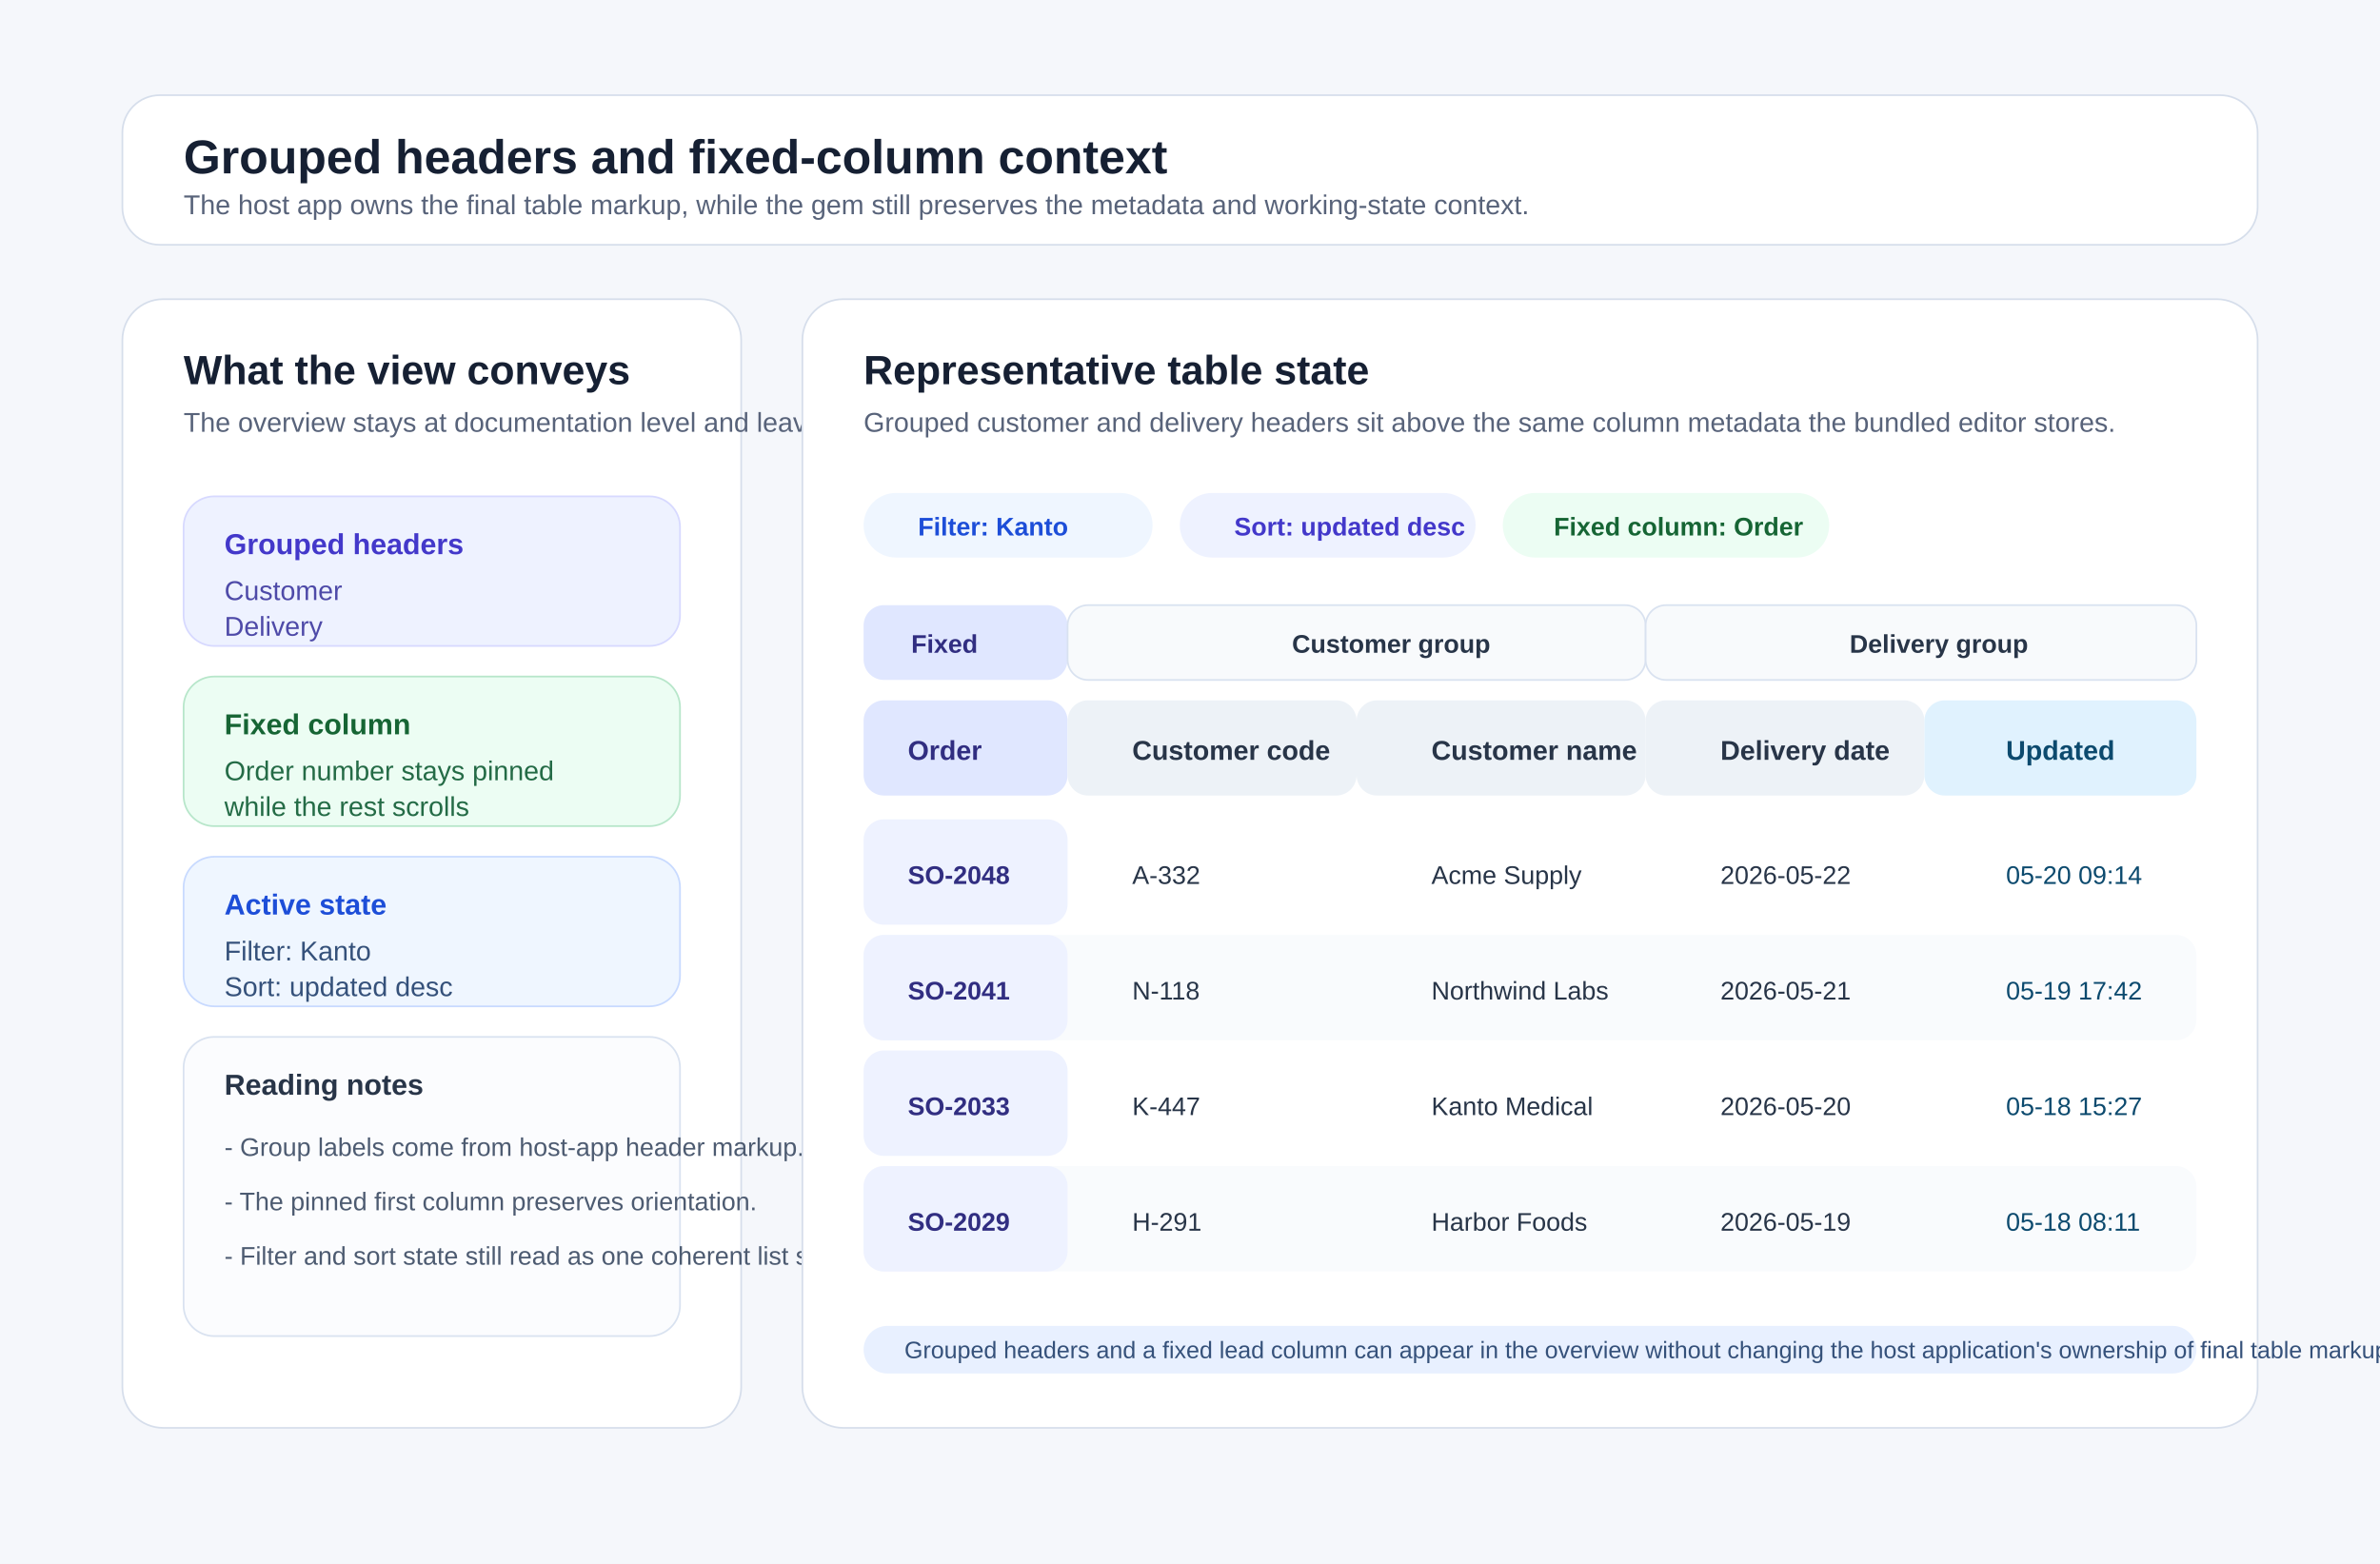
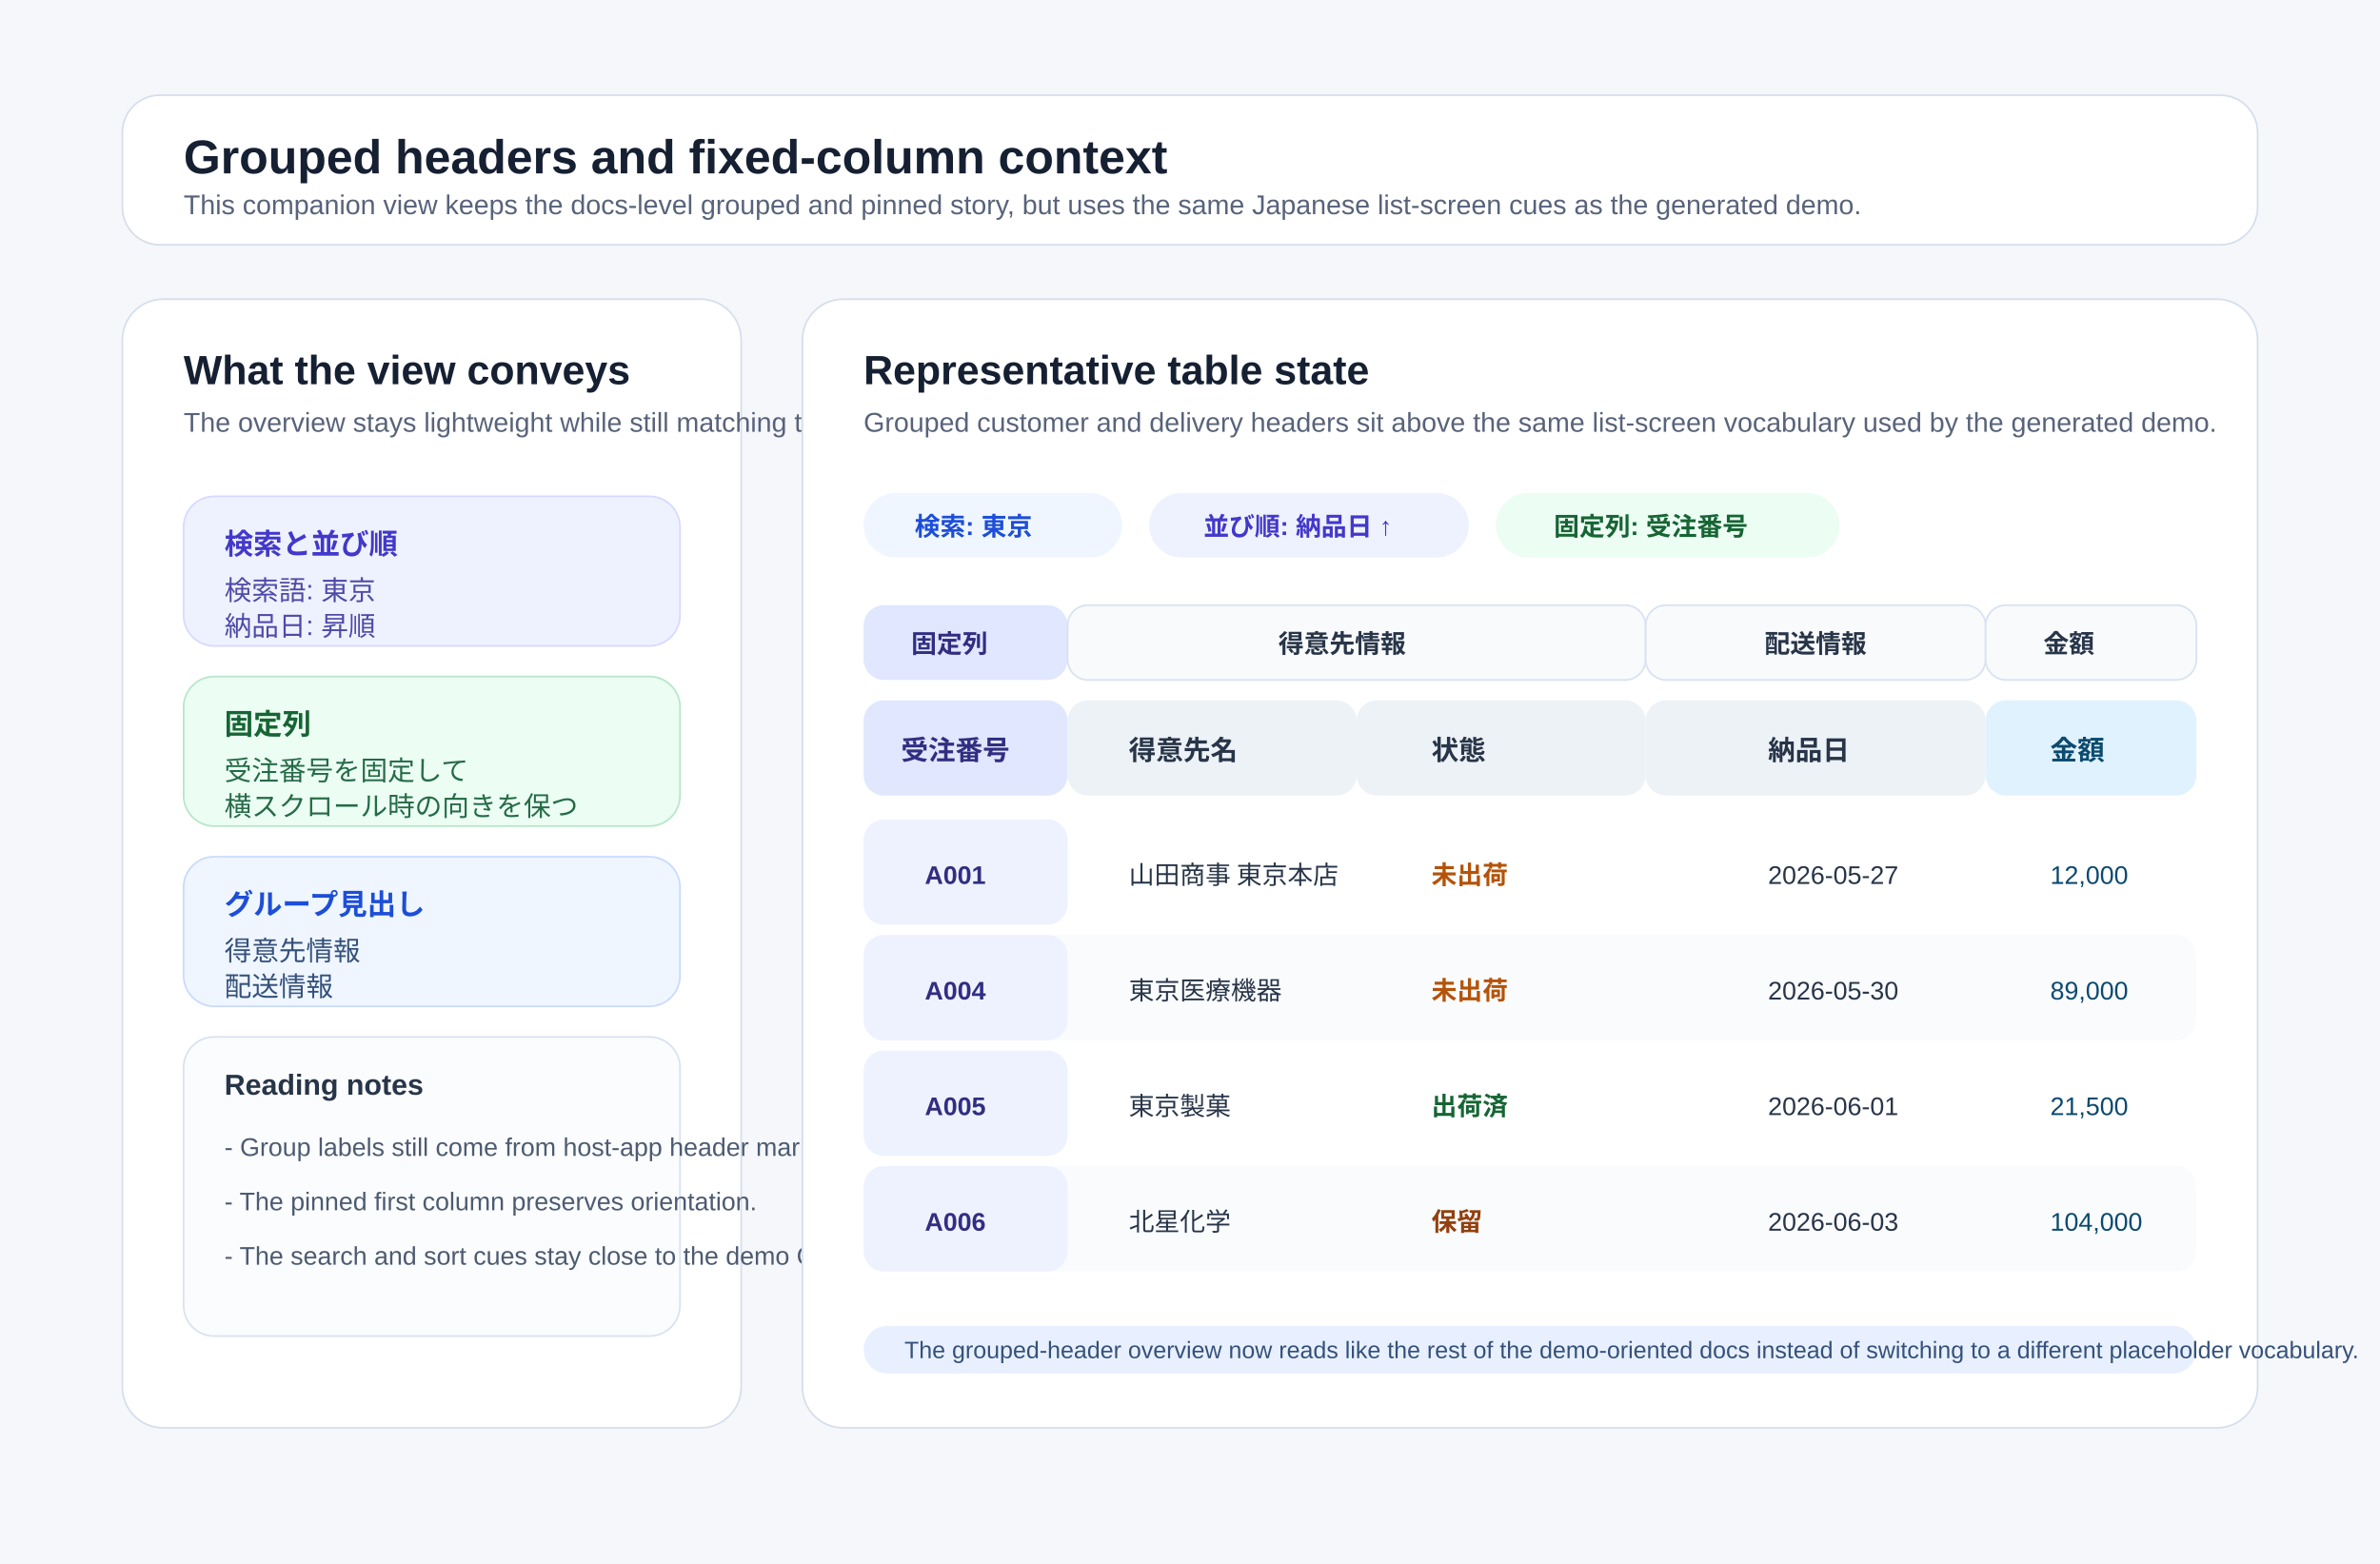
<svg xmlns="http://www.w3.org/2000/svg" width="1400" height="920" viewBox="0 0 1400 920" fill="none" role="img" aria-labelledby="title desc">
  <rect width="1400" height="920" fill="#F5F7FB" />
  <rect x="72" y="56" width="1256" height="88" rx="22" fill="#FFFFFF" stroke="#D6DEEB" />
  <text x="108" y="102" fill="#162033" font-family="Arial, sans-serif" font-size="28" font-weight="700">Grouped headers and fixed-column context</text>
-   <text x="108" y="126" fill="#58637A" font-family="Arial, sans-serif" font-size="16">The host app owns the final table markup, while the gem still preserves the metadata and working-state context.</text>
+   <text x="108" y="126" fill="#58637A" font-family="Arial, sans-serif" font-size="16">This companion view keeps the docs-level grouped and pinned story, but uses the same Japanese list-screen cues as the generated demo.</text>
  <rect x="72" y="176" width="364" height="664" rx="24" fill="#FFFFFF" stroke="#D6DEEB" />
  <text x="108" y="226" fill="#162033" font-family="Arial, sans-serif" font-size="24" font-weight="700">What the view conveys</text>
-   <text x="108" y="254" fill="#58637A" font-family="Arial, sans-serif" font-size="16">The overview stays at documentation level and leaves detailed policy in the focused guides.</text>
+   <text x="108" y="254" fill="#58637A" font-family="Arial, sans-serif" font-size="16">The overview stays lightweight while still matching the vocabulary and sample rows used elsewhere in the docs.</text>
  <rect x="108" y="292" width="292" height="88" rx="18" fill="#EEF2FF" stroke="#D7D9FF" />
-   <text x="132" y="326" fill="#4338CA" font-family="Arial, sans-serif" font-size="17" font-weight="700">Grouped headers</text>
-   <text x="132" y="353" fill="#4E4AA8" font-family="Arial, sans-serif" font-size="16">Customer</text>
-   <text x="132" y="374" fill="#4E4AA8" font-family="Arial, sans-serif" font-size="16">Delivery</text>
+   <text x="132" y="326" fill="#4338CA" font-family="Arial, sans-serif" font-size="17" font-weight="700">検索と並び順</text>
+   <text x="132" y="353" fill="#4E4AA8" font-family="Arial, sans-serif" font-size="16">検索語: 東京</text>
+   <text x="132" y="374" fill="#4E4AA8" font-family="Arial, sans-serif" font-size="16">納品日: 昇順</text>
  <rect x="108" y="398" width="292" height="88" rx="18" fill="#ECFDF3" stroke="#B7E6CA" />
-   <text x="132" y="432" fill="#166534" font-family="Arial, sans-serif" font-size="17" font-weight="700">Fixed column</text>
-   <text x="132" y="459" fill="#246B46" font-family="Arial, sans-serif" font-size="16">Order number stays pinned</text>
-   <text x="132" y="480" fill="#246B46" font-family="Arial, sans-serif" font-size="16">while the rest scrolls</text>
+   <text x="132" y="432" fill="#166534" font-family="Arial, sans-serif" font-size="17" font-weight="700">固定列</text>
+   <text x="132" y="459" fill="#246B46" font-family="Arial, sans-serif" font-size="16">受注番号を固定して</text>
+   <text x="132" y="480" fill="#246B46" font-family="Arial, sans-serif" font-size="16">横スクロール時の向きを保つ</text>
  <rect x="108" y="504" width="292" height="88" rx="18" fill="#EFF6FF" stroke="#C8DAFF" />
-   <text x="132" y="538" fill="#1D4ED8" font-family="Arial, sans-serif" font-size="17" font-weight="700">Active state</text>
-   <text x="132" y="565" fill="#35517A" font-family="Arial, sans-serif" font-size="16">Filter: Kanto</text>
-   <text x="132" y="586" fill="#35517A" font-family="Arial, sans-serif" font-size="16">Sort: updated desc</text>
+   <text x="132" y="538" fill="#1D4ED8" font-family="Arial, sans-serif" font-size="17" font-weight="700">グループ見出し</text>
+   <text x="132" y="565" fill="#35517A" font-family="Arial, sans-serif" font-size="16">得意先情報</text>
+   <text x="132" y="586" fill="#35517A" font-family="Arial, sans-serif" font-size="16">配送情報</text>
  <rect x="108" y="610" width="292" height="176" rx="18" fill="#FBFCFE" stroke="#D9E2F0" />
  <text x="132" y="644" fill="#283548" font-family="Arial, sans-serif" font-size="17" font-weight="700">Reading notes</text>
-   <text x="132" y="680" fill="#4D5B71" font-family="Arial, sans-serif" font-size="15">- Group labels come from host-app header markup.</text>
+   <text x="132" y="680" fill="#4D5B71" font-family="Arial, sans-serif" font-size="15">- Group labels still come from host-app header markup.</text>
  <text x="132" y="712" fill="#4D5B71" font-family="Arial, sans-serif" font-size="15">- The pinned first column preserves orientation.</text>
-   <text x="132" y="744" fill="#4D5B71" font-family="Arial, sans-serif" font-size="15">- Filter and sort state still read as one coherent list screen.</text>
+   <text x="132" y="744" fill="#4D5B71" font-family="Arial, sans-serif" font-size="15">- The search and sort cues stay close to the demo QA flow.</text>
  <rect x="472" y="176" width="856" height="664" rx="24" fill="#FFFFFF" stroke="#D6DEEB" />
  <text x="508" y="226" fill="#162033" font-family="Arial, sans-serif" font-size="24" font-weight="700">Representative table state</text>
-   <text x="508" y="254" fill="#58637A" font-family="Arial, sans-serif" font-size="16">Grouped customer and delivery headers sit above the same column metadata the bundled editor stores.</text>
-   <rect x="508" y="290" width="170" height="38" rx="19" fill="#EFF6FF" />
-   <text x="540" y="315" fill="#1D4ED8" font-family="Arial, sans-serif" font-size="15" font-weight="700">Filter: Kanto</text>
-   <rect x="694" y="290" width="174" height="38" rx="19" fill="#EEF2FF" />
-   <text x="726" y="315" fill="#4338CA" font-family="Arial, sans-serif" font-size="15" font-weight="700">Sort: updated desc</text>
-   <rect x="884" y="290" width="192" height="38" rx="19" fill="#ECFDF3" />
-   <text x="914" y="315" fill="#166534" font-family="Arial, sans-serif" font-size="15" font-weight="700">Fixed column: Order</text>
+   <text x="508" y="254" fill="#58637A" font-family="Arial, sans-serif" font-size="16">Grouped customer and delivery headers sit above the same list-screen vocabulary used by the generated demo.</text>
+   <rect x="508" y="290" width="152" height="38" rx="19" fill="#EFF6FF" />
+   <text x="538" y="315" fill="#1D4ED8" font-family="Arial, sans-serif" font-size="15" font-weight="700">検索: 東京</text>
+   <rect x="676" y="290" width="188" height="38" rx="19" fill="#EEF2FF" />
+   <text x="708" y="315" fill="#4338CA" font-family="Arial, sans-serif" font-size="15" font-weight="700">並び順: 納品日 ↑</text>
+   <rect x="880" y="290" width="202" height="38" rx="19" fill="#ECFDF3" />
+   <text x="914" y="315" fill="#166534" font-family="Arial, sans-serif" font-size="15" font-weight="700">固定列: 受注番号</text>
  <rect x="508" y="356" width="120" height="44" rx="12" fill="#E0E7FF" />
  <rect x="628" y="356" width="340" height="44" rx="12" fill="#F8FAFC" stroke="#D9E2F0" />
-   <rect x="968" y="356" width="324" height="44" rx="12" fill="#F8FAFC" stroke="#D9E2F0" />
-   <text x="536" y="384" fill="#312E81" font-family="Arial, sans-serif" font-size="15" font-weight="700">Fixed</text>
-   <text x="760" y="384" fill="#283548" font-family="Arial, sans-serif" font-size="15" font-weight="700">Customer group</text>
-   <text x="1088" y="384" fill="#283548" font-family="Arial, sans-serif" font-size="15" font-weight="700">Delivery group</text>
+   <rect x="968" y="356" width="200" height="44" rx="12" fill="#F8FAFC" stroke="#D9E2F0" />
+   <rect x="1168" y="356" width="124" height="44" rx="12" fill="#F8FAFC" stroke="#D9E2F0" />
+   <text x="536" y="384" fill="#312E81" font-family="Arial, sans-serif" font-size="15" font-weight="700">固定列</text>
+   <text x="752" y="384" fill="#283548" font-family="Arial, sans-serif" font-size="15" font-weight="700">得意先情報</text>
+   <text x="1038" y="384" fill="#283548" font-family="Arial, sans-serif" font-size="15" font-weight="700">配送情報</text>
+   <text x="1202" y="384" fill="#283548" font-family="Arial, sans-serif" font-size="15" font-weight="700">金額</text>
  <rect x="508" y="412" width="120" height="56" rx="12" fill="#E0E7FF" />
  <rect x="628" y="412" width="170" height="56" rx="12" fill="#EDF2F7" />
  <rect x="798" y="412" width="170" height="56" rx="12" fill="#EDF2F7" />
-   <rect x="968" y="412" width="164" height="56" rx="12" fill="#EDF2F7" />
-   <rect x="1132" y="412" width="160" height="56" rx="12" fill="#E0F2FE" />
-   <text x="534" y="447" fill="#312E81" font-family="Arial, sans-serif" font-size="16" font-weight="700">Order</text>
-   <text x="666" y="447" fill="#283548" font-family="Arial, sans-serif" font-size="16" font-weight="700">Customer code</text>
-   <text x="842" y="447" fill="#283548" font-family="Arial, sans-serif" font-size="16" font-weight="700">Customer name</text>
-   <text x="1012" y="447" fill="#283548" font-family="Arial, sans-serif" font-size="16" font-weight="700">Delivery date</text>
-   <text x="1180" y="447" fill="#0C4A6E" font-family="Arial, sans-serif" font-size="16" font-weight="700">Updated</text>
+   <rect x="968" y="412" width="200" height="56" rx="12" fill="#EDF2F7" />
+   <rect x="1168" y="412" width="124" height="56" rx="12" fill="#E0F2FE" />
+   <text x="530" y="447" fill="#312E81" font-family="Arial, sans-serif" font-size="16" font-weight="700">受注番号</text>
+   <text x="664" y="447" fill="#283548" font-family="Arial, sans-serif" font-size="16" font-weight="700">得意先名</text>
+   <text x="842" y="447" fill="#283548" font-family="Arial, sans-serif" font-size="16" font-weight="700">状態</text>
+   <text x="1040" y="447" fill="#283548" font-family="Arial, sans-serif" font-size="16" font-weight="700">納品日</text>
+   <text x="1206" y="447" fill="#0C4A6E" font-family="Arial, sans-serif" font-size="16" font-weight="700">金額</text>
  <rect x="508" y="482" width="784" height="62" rx="12" fill="#FFFFFF" />
  <rect x="508" y="550" width="784" height="62" rx="12" fill="#F9FBFD" />
  <rect x="508" y="618" width="784" height="62" rx="12" fill="#FFFFFF" />
  <rect x="508" y="686" width="784" height="62" rx="12" fill="#F9FBFD" />
  <rect x="508" y="482" width="120" height="62" rx="12" fill="#EEF2FF" />
  <rect x="508" y="550" width="120" height="62" rx="12" fill="#EEF2FF" />
  <rect x="508" y="618" width="120" height="62" rx="12" fill="#EEF2FF" />
  <rect x="508" y="686" width="120" height="62" rx="12" fill="#EEF2FF" />
-   <text x="534" y="520" fill="#312E81" font-family="Arial, sans-serif" font-size="15" font-weight="700">SO-2048</text>
-   <text x="666" y="520" fill="#283548" font-family="Arial, sans-serif" font-size="15">A-332</text>
-   <text x="842" y="520" fill="#283548" font-family="Arial, sans-serif" font-size="15">Acme Supply</text>
-   <text x="1012" y="520" fill="#283548" font-family="Arial, sans-serif" font-size="15">2026-05-22</text>
-   <text x="1180" y="520" fill="#0C4A6E" font-family="Arial, sans-serif" font-size="15">05-20 09:14</text>
-   <text x="534" y="588" fill="#312E81" font-family="Arial, sans-serif" font-size="15" font-weight="700">SO-2041</text>
-   <text x="666" y="588" fill="#283548" font-family="Arial, sans-serif" font-size="15">N-118</text>
-   <text x="842" y="588" fill="#283548" font-family="Arial, sans-serif" font-size="15">Northwind Labs</text>
-   <text x="1012" y="588" fill="#283548" font-family="Arial, sans-serif" font-size="15">2026-05-21</text>
-   <text x="1180" y="588" fill="#0C4A6E" font-family="Arial, sans-serif" font-size="15">05-19 17:42</text>
-   <text x="534" y="656" fill="#312E81" font-family="Arial, sans-serif" font-size="15" font-weight="700">SO-2033</text>
-   <text x="666" y="656" fill="#283548" font-family="Arial, sans-serif" font-size="15">K-447</text>
-   <text x="842" y="656" fill="#283548" font-family="Arial, sans-serif" font-size="15">Kanto Medical</text>
-   <text x="1012" y="656" fill="#283548" font-family="Arial, sans-serif" font-size="15">2026-05-20</text>
-   <text x="1180" y="656" fill="#0C4A6E" font-family="Arial, sans-serif" font-size="15">05-18 15:27</text>
-   <text x="534" y="724" fill="#312E81" font-family="Arial, sans-serif" font-size="15" font-weight="700">SO-2029</text>
-   <text x="666" y="724" fill="#283548" font-family="Arial, sans-serif" font-size="15">H-291</text>
-   <text x="842" y="724" fill="#283548" font-family="Arial, sans-serif" font-size="15">Harbor Foods</text>
-   <text x="1012" y="724" fill="#283548" font-family="Arial, sans-serif" font-size="15">2026-05-19</text>
-   <text x="1180" y="724" fill="#0C4A6E" font-family="Arial, sans-serif" font-size="15">05-18 08:11</text>
+   <text x="544" y="520" fill="#312E81" font-family="Arial, sans-serif" font-size="15" font-weight="700">A001</text>
+   <text x="664" y="520" fill="#283548" font-family="Arial, sans-serif" font-size="15">山田商事 東京本店</text>
+   <text x="842" y="520" fill="#B45309" font-family="Arial, sans-serif" font-size="15" font-weight="700">未出荷</text>
+   <text x="1040" y="520" fill="#283548" font-family="Arial, sans-serif" font-size="15">2026-05-27</text>
+   <text x="1206" y="520" fill="#0C4A6E" font-family="Arial, sans-serif" font-size="15">12,000</text>
+   <text x="544" y="588" fill="#312E81" font-family="Arial, sans-serif" font-size="15" font-weight="700">A004</text>
+   <text x="664" y="588" fill="#283548" font-family="Arial, sans-serif" font-size="15">東京医療機器</text>
+   <text x="842" y="588" fill="#B45309" font-family="Arial, sans-serif" font-size="15" font-weight="700">未出荷</text>
+   <text x="1040" y="588" fill="#283548" font-family="Arial, sans-serif" font-size="15">2026-05-30</text>
+   <text x="1206" y="588" fill="#0C4A6E" font-family="Arial, sans-serif" font-size="15">89,000</text>
+   <text x="544" y="656" fill="#312E81" font-family="Arial, sans-serif" font-size="15" font-weight="700">A005</text>
+   <text x="664" y="656" fill="#283548" font-family="Arial, sans-serif" font-size="15">東京製菓</text>
+   <text x="842" y="656" fill="#166534" font-family="Arial, sans-serif" font-size="15" font-weight="700">出荷済</text>
+   <text x="1040" y="656" fill="#283548" font-family="Arial, sans-serif" font-size="15">2026-06-01</text>
+   <text x="1206" y="656" fill="#0C4A6E" font-family="Arial, sans-serif" font-size="15">21,500</text>
+   <text x="544" y="724" fill="#312E81" font-family="Arial, sans-serif" font-size="15" font-weight="700">A006</text>
+   <text x="664" y="724" fill="#283548" font-family="Arial, sans-serif" font-size="15">北星化学</text>
+   <text x="842" y="724" fill="#92400E" font-family="Arial, sans-serif" font-size="15" font-weight="700">保留</text>
+   <text x="1040" y="724" fill="#283548" font-family="Arial, sans-serif" font-size="15">2026-06-03</text>
+   <text x="1206" y="724" fill="#0C4A6E" font-family="Arial, sans-serif" font-size="15">104,000</text>
  <rect x="508" y="780" width="784" height="28" rx="14" fill="#E8F0FF" />
-   <text x="532" y="799" fill="#35517A" font-family="Arial, sans-serif" font-size="14">Grouped headers and a fixed lead column can appear in the overview without changing the host application's ownership of final table markup.</text>
+   <text x="532" y="799" fill="#35517A" font-family="Arial, sans-serif" font-size="14">The grouped-header overview now reads like the rest of the demo-oriented docs instead of switching to a different placeholder vocabulary.</text>
</svg>
